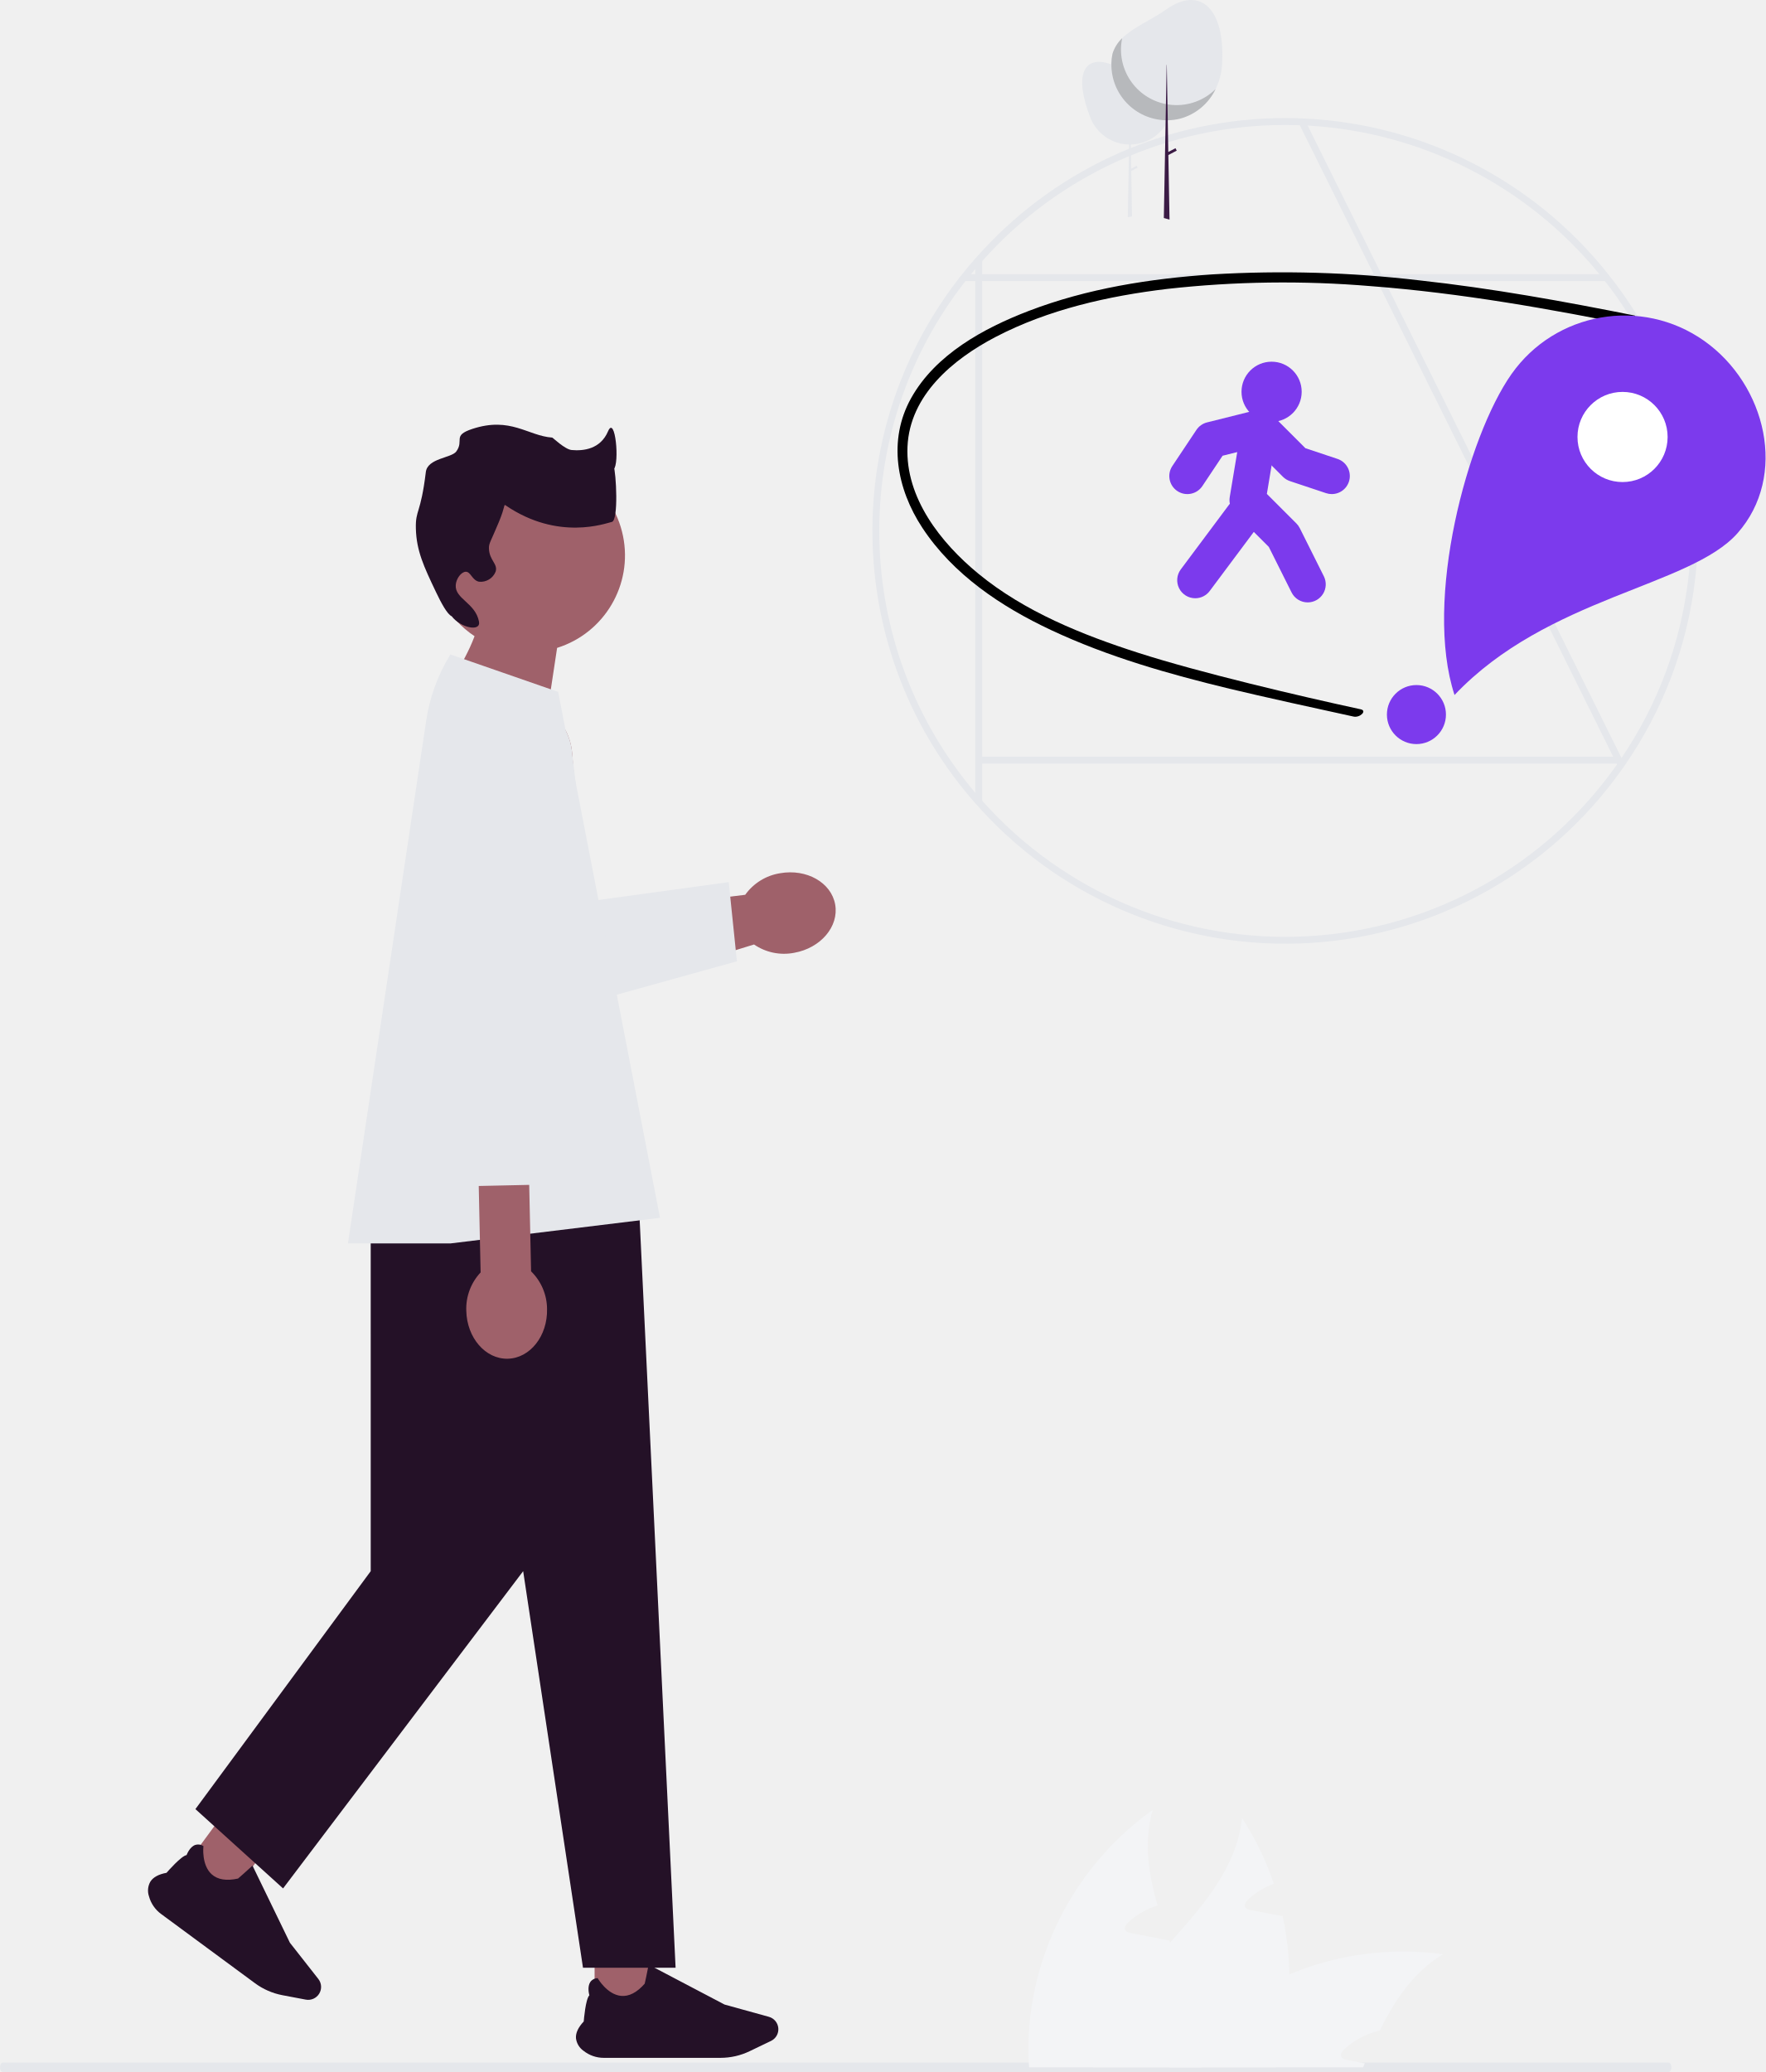
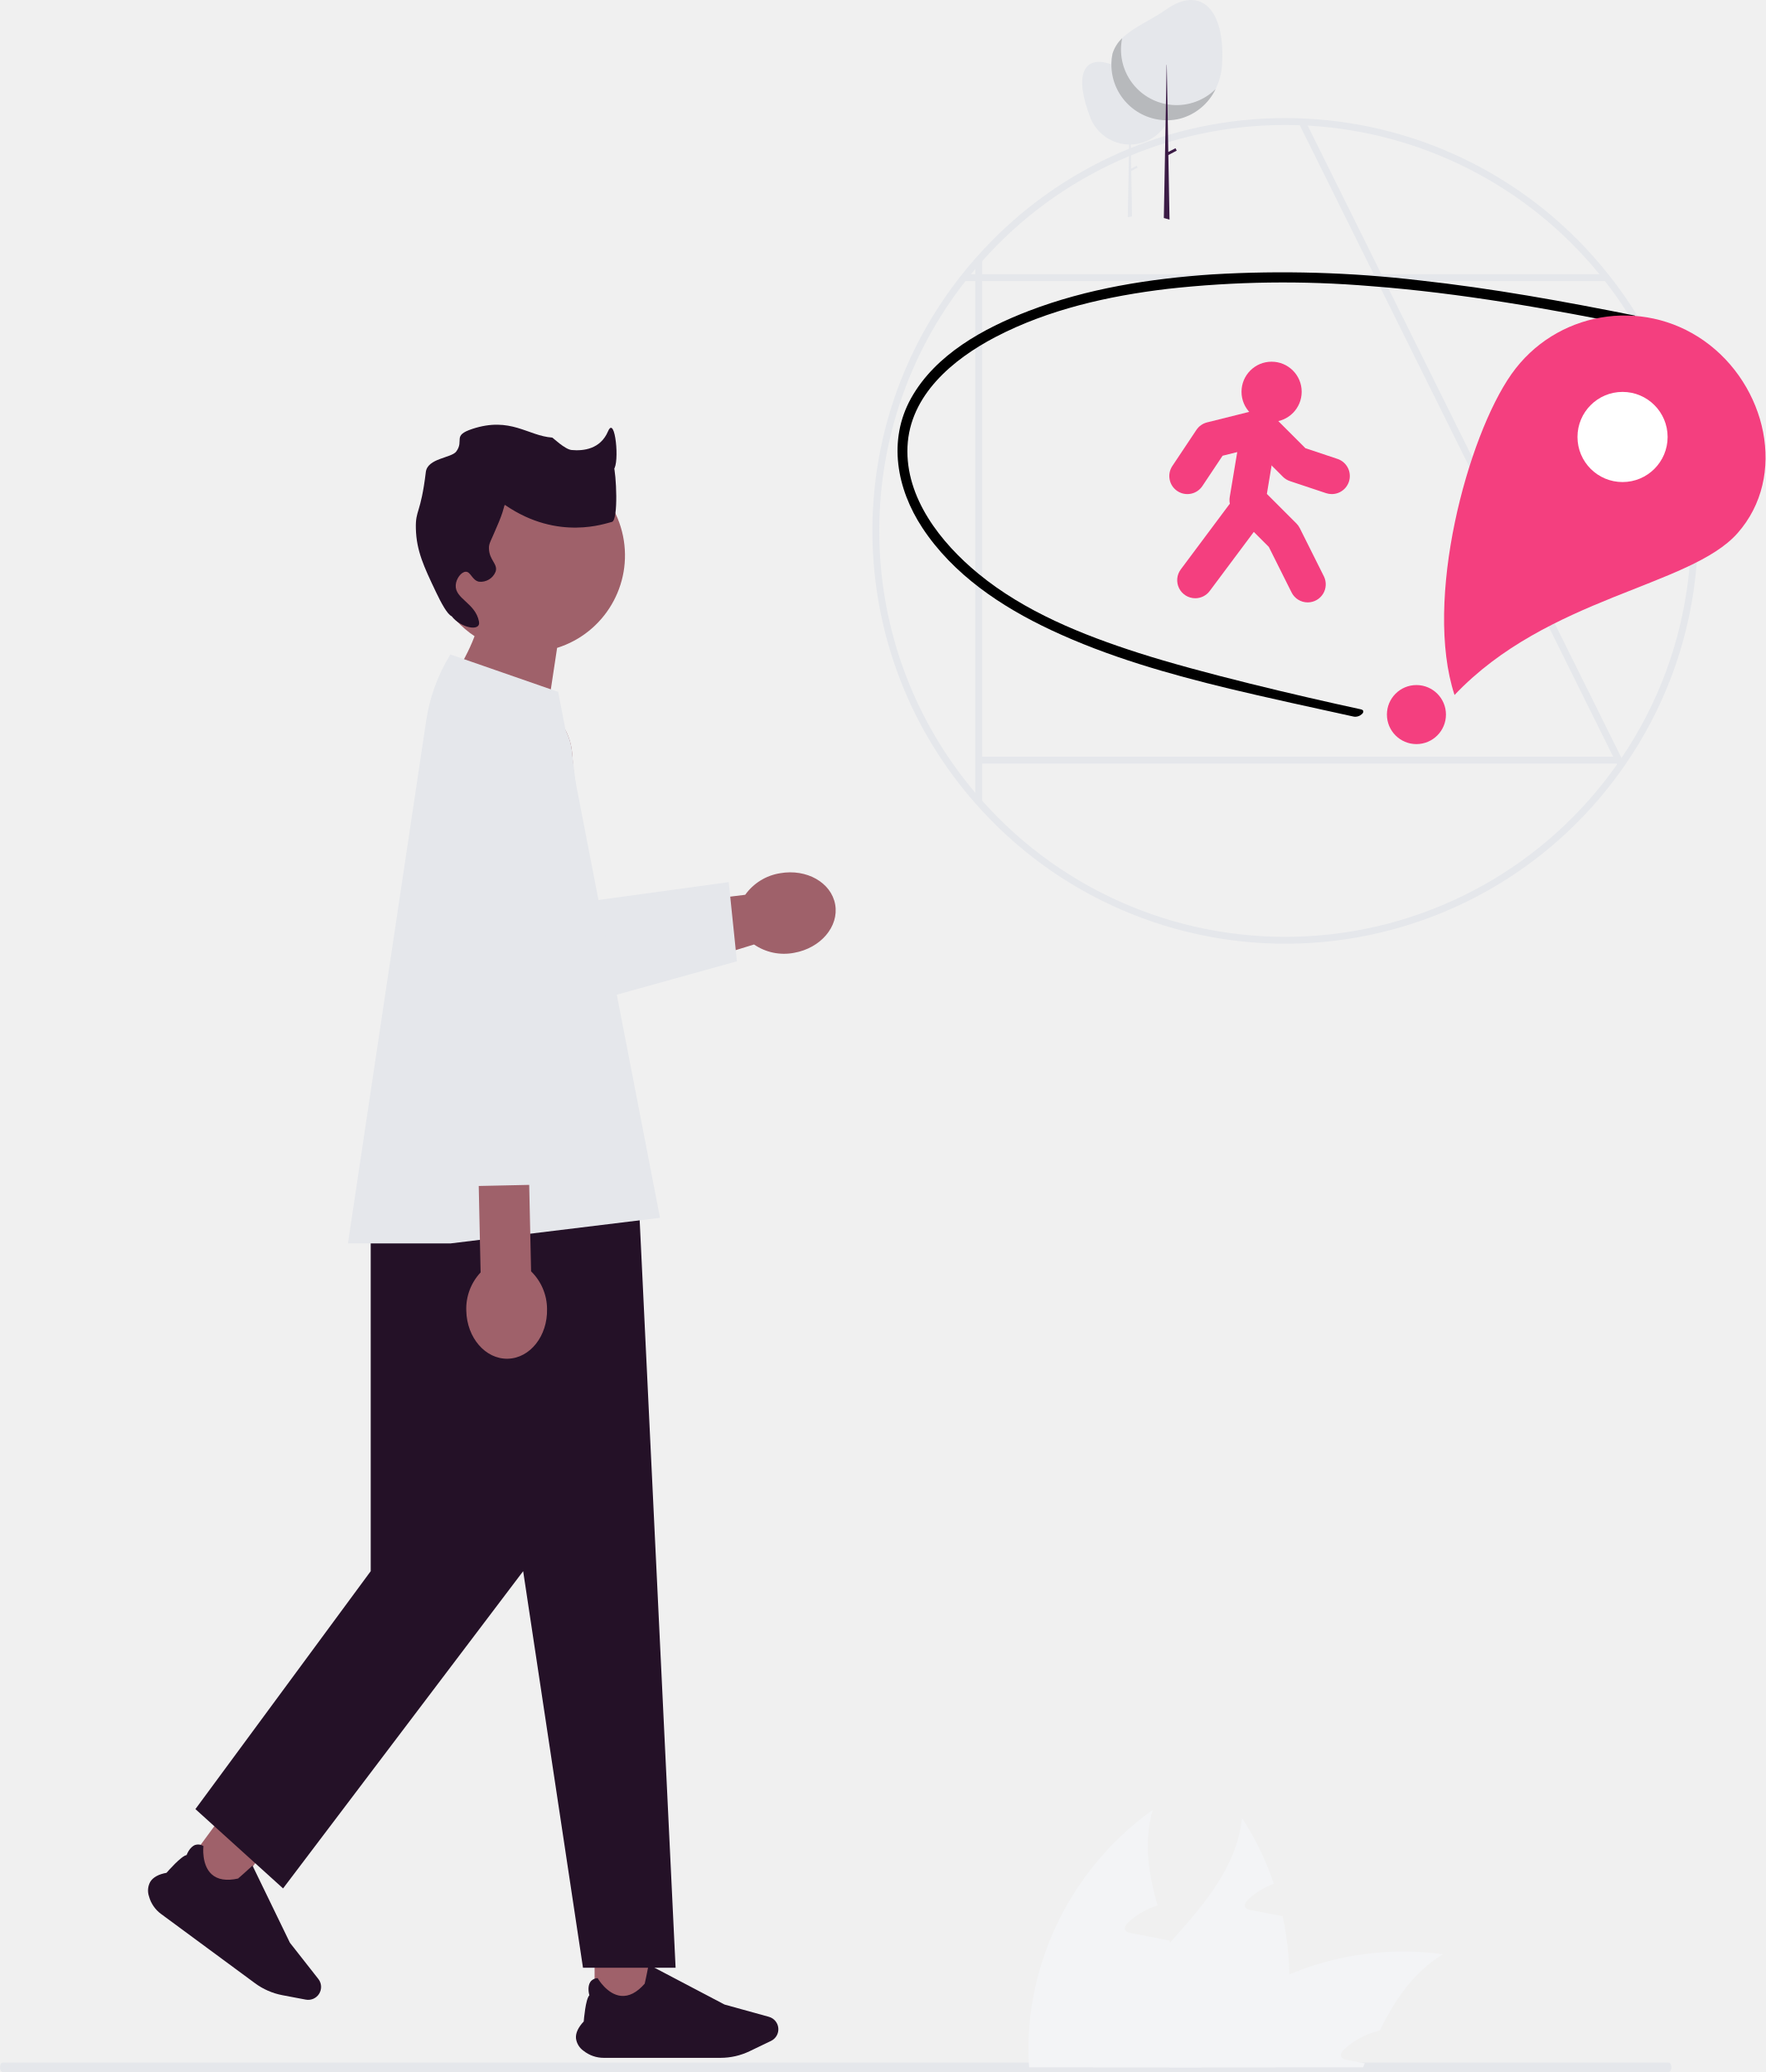
<svg xmlns="http://www.w3.org/2000/svg" width="681.745" height="799.992" viewBox="0 0 681.745 799.992">
  <g transform="translate(-679.324 -97.29)">
    <path d="M909.842,710.834H266.534c-.573,0-1.037-.815-1.037-1.82s.465-1.821,1.037-1.821H909.842c.573,0,1.037.815,1.037,1.821S910.415,710.834,909.842,710.834Z" transform="translate(413.827 186.448)" fill="#e5e7eb" />
    <g transform="translate(736.481 261.262)">
      <path d="M384.656,220.962a23.035,23.035,0,0,0,.622,5.3l17.616,74.967a19.791,19.791,0,0,0,23.825,14.738l70.6-21.907L500.769,293a20.443,20.443,0,0,0,15.487,3.215C526.5,294.4,533.6,286.06,532.1,277.573s-11.018-13.884-21.264-12.081a20.483,20.483,0,0,0-13.463,8.307l-.052.01-.179.032-61.451,7.6-5.165-62.326a22.974,22.974,0,0,0-45.874,1.845Z" transform="translate(-266.766 -92.313)" fill="#9f616a" />
      <path d="M414.455,220.962a23.037,23.037,0,0,0,.622,5.3l14.454,78.126a19.791,19.791,0,0,0,23.825,14.738l70.6-19.632L520.8,268.924h0L467.03,276.3l-6.7-57.192a22.974,22.974,0,0,0-45.874,1.845Z" transform="translate(-296.566 -92.313)" fill="#e5e7eb" />
      <rect width="21.186" height="21.186" transform="matrix(-0.805, -0.593, 0.593, -0.805, 30.675, 569.961)" fill="#9f616a" />
      <path d="M544.987,570.574,581.236,597.3a25.973,25.973,0,0,0,10.517,4.586L600.8,603.6a4.986,4.986,0,0,0,4.85-7.978l-10.975-13.979-14.446-29.785-.083.076c-2.088,1.909-5.259,4.78-5.5,4.92-4.461.988-7.888.433-10.183-1.649-4.006-3.63-3.2-10.75-3.189-10.817l.007-.055-.047-.028a3.567,3.567,0,0,0-3.124-.428c-2.085.761-3.173,3.5-3.329,3.917-2.035.285-7.33,6.355-7.755,6.847-3.046.552-5.143,1.7-6.233,3.4a6.928,6.928,0,0,0-.549,5.644,12.577,12.577,0,0,0,4.738,6.89Z" transform="translate(-539.887 4.474)" fill="#241127" />
      <rect width="21.186" height="21.186" transform="translate(172.433 590.096)" fill="#9f616a" />
      <path d="M412.772,615.926h45.035a25.975,25.975,0,0,0,11.186-2.549l8.3-3.99a4.986,4.986,0,0,0-.83-9.3l-17.128-4.74-29.3-15.4-.022.111c-.548,2.775-1.4,6.968-1.5,7.223-3,3.443-6.092,5.029-9.175,4.716-5.378-.545-8.952-6.755-8.988-6.818l-.027-.048-.055.006a3.566,3.566,0,0,0-2.768,1.509c-1.227,1.85-.479,4.7-.356,5.128-1.469,1.437-2.128,9.465-2.179,10.116-2.124,2.252-3.134,4.416-3,6.434a6.929,6.929,0,0,0,2.9,4.869,12.578,12.578,0,0,0,7.906,2.737Z" transform="translate(-236.724 14.628)" fill="#241127" />
      <path d="M500.642,317.714H602.18l16.186,336.851H582.609l-23.1-153.114L466.8,623.942l-33.846-30.623,67.693-91.869Z" transform="translate(-414.654 -58.802)" fill="#241127" />
      <path d="M448.213,163.055a37.421,37.421,0,1,1,48.633,35.71l-7.235,47.81-36.879-30.732s7.967-10.147,12.24-21.591a37.381,37.381,0,0,1-16.759-31.2Z" transform="translate(-338.885 -112.589)" fill="#9f616a" />
      <path d="M463.742,281.639l-16.584,48.869,93.826-1.055L526.994,284.8Z" transform="translate(-355.457 -68.903)" fill="#ed9da0" />
      <path d="M477.212,184.739,518.82,199.2l39.335,203.071-80.944,9.883H437.647l30.229-201.94a67.393,67.393,0,0,1,9.338-25.479h0Z" transform="translate(-360.454 -96.038)" fill="#e5e7eb" />
      <path d="M477.268,378.541l-.724-33.379,19.489-.423.724,33.379a20.461,20.461,0,0,1,6.165,14.566c.225,10.4-6.572,18.991-15.182,19.178s-15.774-8.1-16-18.5a20.461,20.461,0,0,1,5.528-14.824Z" transform="translate(-348.845 -51.234)" fill="#9f616a" />
      <path d="M372.461,197.851c-1.708-.783-3.964-4.908-6.144-9.5-4.569-9.615-7.474-15.725-7.694-24.367-.188-7.364,1.857-5.431,3.847-21.8.656-5.4,9.881-5.39,11.759-7.954,3.171-4.331-1.695-6.117,6.2-8.714,14.78-4.873,21.463,2.7,30.85,3.349.237.016,4.89,4.567,7.489,4.8,4.553.413,11.118-.3,14.066-7.234,2.753-6.486,4.577,12.468,2.116,14.813a49.833,49.833,0,0,0-5.785,7.354c-.1.412,4.338-12.965,5.785-9,1.042,2.85,1.994,21.278-.655,21.829-2.216.461-20.627,7.532-41.04-6.41-.724-.495-.04.294-2.565,6.41-3.184,7.712-3.906,8.134-3.847,10.26.12,4.6,3.575,5.956,2.565,8.977a6.21,6.21,0,0,1-6.41,3.847c-2.7-.559-3.17-3.906-5.13-3.847-1.679.051-3.67,2.579-3.847,5.13-.374,5.375,7.583,6.853,8.977,14.108.787,4.095-7.155,2.395-10.525-2.041Z" transform="translate(-255.201 -123.887)" fill="#241127" />
    </g>
    <path d="M868.236,728.763a110.764,110.764,0,0,1-4.8,34.657c-.12.408-.264.815-.408,1.223H792.423a63.368,63.368,0,0,1,4.773-14.39c5.876-12.472,15.469-23.144,24.943-33.745,13.047-14.606,25.783-29.092,27.8-48.088a109.086,109.086,0,0,1,12.28,25.351,29.8,29.8,0,0,0-9.857,6.044c-.791.744-1.631,1.823-1.223,2.854.384.863,1.439,1.151,2.374,1.343,2.254.432,4.509.863,6.763,1.271,1.775.36,3.574.7,5.372,1.031a117.77,117.77,0,0,1,2.59,22.449Z" transform="translate(308.961 130.818)" fill="#f3f4f6" />
    <path d="M927.5,720.91c-11.32,6.883-18.516,17.532-24.391,29.452a30.125,30.125,0,0,0-13.695,7.2c-.815.744-1.655,1.823-1.223,2.854.36.864,1.439,1.151,2.374,1.343,2.231.432,4.509.864,6.74,1.271-.216.5-.432,1.031-.647,1.535h-74.83a105.8,105.8,0,0,1,11.248-12.855c.887-.888,1.8-1.727,2.734-2.59a111.918,111.918,0,0,1,32.378-20.434A113.9,113.9,0,0,1,927.5,720.91Z" transform="translate(309.008 130.901)" fill="#f3f4f6" />
    <path d="M834.387,764.648H767.76a108.23,108.23,0,0,1,.1-16.021,114.568,114.568,0,0,1,47.608-83.3c-3.454,12.3-1.679,24.536,1.919,36.815-.5.168-1.007.312-1.463.5a29.8,29.8,0,0,0-9.857,6.044c-.791.743-1.631,1.823-1.223,2.854.36.863,1.439,1.151,2.374,1.343,2.254.432,4.509.863,6.739,1.271,1.8.36,3.6.7,5.4,1.055.839.144,1.679.312,2.518.479.12.288.192.552.312.816,4.221,11.632,8.826,23.36,10.985,35.28a82.339,82.339,0,0,1,1.1,9.042C834.339,762.106,834.387,763.377,834.387,764.648Z" transform="translate(308.921 130.813)" fill="#f3f4f6" />
    <path d="M545.641,526.12c-.571.837-2.071,1.833-2.656,2.656l.624-1.892-.213-.438-1.328-2.656L508.25,455.636l-.013-.013L450.909,340.144v-.013l-1.315-2.643v-.013l-28.371-57.155-1.341-2.71q1.514.04,3.028.12l1.355,2.723,28.292,57.022.013.013,1.315,2.643v.013l55.866,112.543v.013l1.315,2.643v.013l33.818,68.1.451.916Z" transform="translate(760.16 -134.338)" fill="#e5e7eb" />
    <path d="M542.079,340.048H288.993c.678-.89,1.368-1.78,2.085-2.657H539.994C540.711,338.268,541.4,339.158,542.079,340.048Z" transform="translate(759.95 -134.242)" fill="#e5e7eb" />
    <path d="M298.611,328.652V542.4c-.916-.97-1.793-1.953-2.657-2.935V331.587C296.818,330.6,297.695,329.622,298.611,328.652Z" transform="translate(759.961 -134.256)" fill="#e5e7eb" />
    <rect width="247.139" height="2.657" transform="translate(1057.244 389.45)" fill="#e5e7eb" />
    <path d="M544.271,526.121h.305v-.438A4.368,4.368,0,0,1,544.271,526.121Zm-2.045-186.3c-.678-.89-1.368-1.78-2.085-2.657A159.1,159.1,0,0,0,423.266,277.4q-1.514-.08-3.028-.12c-1.514-.04-3.029-.066-4.556-.066a158.909,158.909,0,0,0-116.913,51.191c-.916.97-1.793,1.953-2.657,2.936q-2.53,2.849-4.888,5.818c-.717.877-1.407,1.767-2.085,2.657a159.034,159.034,0,0,0,6.973,202.055c.863.983,1.74,1.966,2.656,2.935a159.179,159.179,0,0,0,246.538-15.554c.585-.823,1.169-1.647,1.74-2.484A158.114,158.114,0,0,0,574,455.032c.12-.877.213-1.767.292-2.657q.776-7.77.783-15.766a158.486,158.486,0,0,0-32.848-96.79Zm29.1,115.213a155.341,155.341,0,0,1-25.636,69.016q-.538.817-1.116,1.634a4.361,4.361,0,0,1-.305.438c-.093.146-.2.292-.305.438a156.551,156.551,0,0,1-245.2,14.319c-.916-1.01-1.806-2.019-2.657-3.055a156.419,156.419,0,0,1-3.626-198c.7-.89,1.408-1.78,2.138-2.656.479-.6.97-1.182,1.488-1.767.85-1.036,1.74-2.046,2.657-3.055a156.29,156.29,0,0,1,116.913-52.466q2.969,0,5.9.12c1.023.027,2.033.08,3.042.133A156.534,156.534,0,0,1,536.74,337.162c.73.877,1.435,1.767,2.138,2.656a156.761,156.761,0,0,1,32.755,112.557c-.093.89-.186,1.78-.305,2.657Zm-27.057,71.088h.305v-.438a4.362,4.362,0,0,1-.306.438Z" transform="translate(759.897 -134.339)" fill="#e5e7eb" />
    <path d="M359.922,210.068q0,.541-.035,1.074a16.268,16.268,0,0,1-1.524,5.906c-.007.016-.015.031-.022.045-.041.086-.083.172-.126.257a16.074,16.074,0,0,1-.866,1.528,16.348,16.348,0,0,1-13.417,7.55l.162,9.307,2.11-1.111.377.716-2.471,1.3.3,17.284,0,.231-1.632.363,0-.232.514-27.858a16.315,16.315,0,0,1-11.543-5.022c-.1-.106-.2-.216-.3-.325l-.011-.012a16.382,16.382,0,0,1-2.981-4.613l.049.053c-6.743-16.946-2.82-24.8,7.761-21.091l.171-.084a16.38,16.38,0,0,1,21.221,6.442c.1.167.2.338.289.51A16.279,16.279,0,0,1,359.922,210.068Z" transform="translate(772.027 -73.336)" fill="#e5e7eb" />
    <path d="M390.486,172.1a24.593,24.593,0,0,1-2.475,9.354,21.356,21.356,0,0,1-13.66,11.416.059.059,0,0,1-.033.007,20.732,20.732,0,0,1-4.654.663h-.131c-.164.007-.328.007-.492.007-.112,0-.223,0-.335-.007A21.442,21.442,0,0,1,347.594,172.1v-.236a14.867,14.867,0,0,1,.591-4.044c0-.007.007-.013.007-.02a14.013,14.013,0,0,1,3.735-5.993c4.3-4.254,11.107-6.925,17.113-11.153C382.2,141.4,391.858,150.611,390.486,172.1Z" transform="translate(760.705 -49.783)" fill="#e5e7eb" />
    <path d="M388.184,196.491a21.356,21.356,0,0,1-13.661,11.416.059.059,0,0,1-.033.007,21.115,21.115,0,0,1-4.634.617h-.151q-.414.01-.827,0a21.478,21.478,0,0,1-20.94-21.715,21.97,21.97,0,0,1,.42-3.958c0-.007.006-.013.006-.02a14.013,14.013,0,0,1,3.735-5.993,21.446,21.446,0,0,0,16.89,25.45c.2.039.407.079.61.112.591.1,1.182.171,1.779.217A21.418,21.418,0,0,0,388.184,196.491Z" transform="translate(760.533 -64.818)" opacity="0.2" style="isolation:isolate" />
    <path d="M134.3,98.052l3.238-1.7-.494-.939-2.766,1.456-.208-11.944h0l0-.253v-.045l-.107-6.127-.15-8.635-.115-6.635h-.06l-.113,6.124h0l-.166,9.034-.115,6.234v.052l-.033,1.779-.656,35.678,0,.236,2.19.615,0-.238Z" transform="translate(996.168 59.095)" fill="#3b1b45" />
    <path d="M550.672,353.373c-27.546-5.519-55.18-10.526-83.15-13.59a453.982,453.982,0,0,0-79.921-2.311c-24.074,1.624-48.354,5.432-70.97,14.112-17.427,6.689-36,16.81-45.417,33.687-9.074,16.269-5.535,35.031,4.346,50.042,11.888,18.061,30.427,30.438,49.7,39.483,21.945,10.3,45.417,16.976,68.919,22.654,11.92,2.88,35.9,8.158,47.88,10.748,2.5.54,5.308-2.255,2.8-2.8-24.169-5.223-62.139-14.183-85.708-21.743-21.811-7-44.131-15.958-61.992-30.649-14.45-11.885-28.188-29.244-27.335-48.981.86-19.9,17.553-33.789,33.915-42.339,20.448-10.686,43.68-15.891,66.444-18.612a403.7,403.7,0,0,1,78.488-1.068c34.929,2.658,69.341,8.823,103.622,15.729" transform="translate(759.913 -134.243)" />
-     <path d="M577.045,363.062a53.361,53.361,0,0,0-74.352,12.9c-16.969,24.1-34,87.279-21.976,123.881,35.85-37.868,90.927-41.8,109.232-62.432C609.508,415.371,601.14,380.03,577.045,363.062Z" transform="translate(760.252 -134.216)" fill="#7c3aed" />
+     <path d="M577.045,363.062a53.361,53.361,0,0,0-74.352,12.9c-16.969,24.1-34,87.279-21.976,123.881,35.85-37.868,90.927-41.8,109.232-62.432C609.508,415.371,601.14,380.03,577.045,363.062Z" transform="translate(760.252 -134.216)" fill="#f43f7f" />
    <circle cx="17.403" cy="17.403" r="17.403" transform="translate(1288.443 248.603)" fill="#fff" />
-     <circle cx="11.398" cy="11.398" r="11.398" transform="translate(1214.858 361.786)" fill="#7c3aed" />
+     <circle cx="11.398" cy="11.398" r="11.398" transform="translate(1214.858 361.786)" fill="#f43f7f" />
    <g transform="translate(1130.835 236.939)">
-       <path d="M22.117,24.733A11.617,11.617,0,1,1,33.733,13.117,11.63,11.63,0,0,1,22.117,24.733Z" transform="translate(17.381 -1.5)" fill="#7c3aed" />
-       <path d="M12.465,54.344A6.971,6.971,0,0,1,6.885,43.2L25.471,18.3a6.97,6.97,0,1,1,11.171,8.338l-18.587,24.9A6.96,6.96,0,0,1,12.465,54.344Z" transform="translate(-2.453 36.989)" fill="#7c3aed" />
-       <path d="M39.709,80.849a6.97,6.97,0,0,1-6.24-3.854L24.682,59.419l-13.14-13.14A6.97,6.97,0,0,1,9.595,40.2l4.647-27.88a6.97,6.97,0,0,1,13.75,2.292L23.935,38.959l11.4,11.4a6.97,6.97,0,0,1,1.306,1.811L45.937,70.76a6.973,6.973,0,0,1-6.229,10.089Z" transform="translate(13.734 12.086)" fill="#7c3aed" />
-       <path d="M67.231,39.029a6.962,6.962,0,0,1-2.205-.36l-13.94-4.647a6.969,6.969,0,0,1-2.724-1.684L37.212,21.189,25.069,24.225l-7.8,11.7a6.97,6.97,0,0,1-11.6-7.733l9.293-13.94a6.97,6.97,0,0,1,4.109-2.9L37.66,6.708a6.97,6.97,0,0,1,6.619,1.833L57.056,21.318l12.379,4.126a6.971,6.971,0,0,1-2.2,13.584Z" transform="translate(-4.5 12.086)" fill="#7c3aed" />
+       <path d="M22.117,24.733A11.617,11.617,0,1,1,33.733,13.117,11.63,11.63,0,0,1,22.117,24.733Z" transform="translate(17.381 -1.5)" fill="#f43f7f" />
+       <path d="M12.465,54.344A6.971,6.971,0,0,1,6.885,43.2L25.471,18.3a6.97,6.97,0,1,1,11.171,8.338l-18.587,24.9A6.96,6.96,0,0,1,12.465,54.344Z" transform="translate(-2.453 36.989)" fill="#f43f7f" />
+       <path d="M39.709,80.849a6.97,6.97,0,0,1-6.24-3.854L24.682,59.419l-13.14-13.14A6.97,6.97,0,0,1,9.595,40.2l4.647-27.88a6.97,6.97,0,0,1,13.75,2.292L23.935,38.959l11.4,11.4a6.97,6.97,0,0,1,1.306,1.811L45.937,70.76a6.973,6.973,0,0,1-6.229,10.089Z" transform="translate(13.734 12.086)" fill="#f43f7f" />
+       <path d="M67.231,39.029a6.962,6.962,0,0,1-2.205-.36l-13.94-4.647a6.969,6.969,0,0,1-2.724-1.684L37.212,21.189,25.069,24.225l-7.8,11.7a6.97,6.97,0,0,1-11.6-7.733l9.293-13.94a6.97,6.97,0,0,1,4.109-2.9L37.66,6.708a6.97,6.97,0,0,1,6.619,1.833L57.056,21.318l12.379,4.126a6.971,6.971,0,0,1-2.2,13.584Z" transform="translate(-4.5 12.086)" fill="#f43f7f" />
    </g>
  </g>
</svg>
